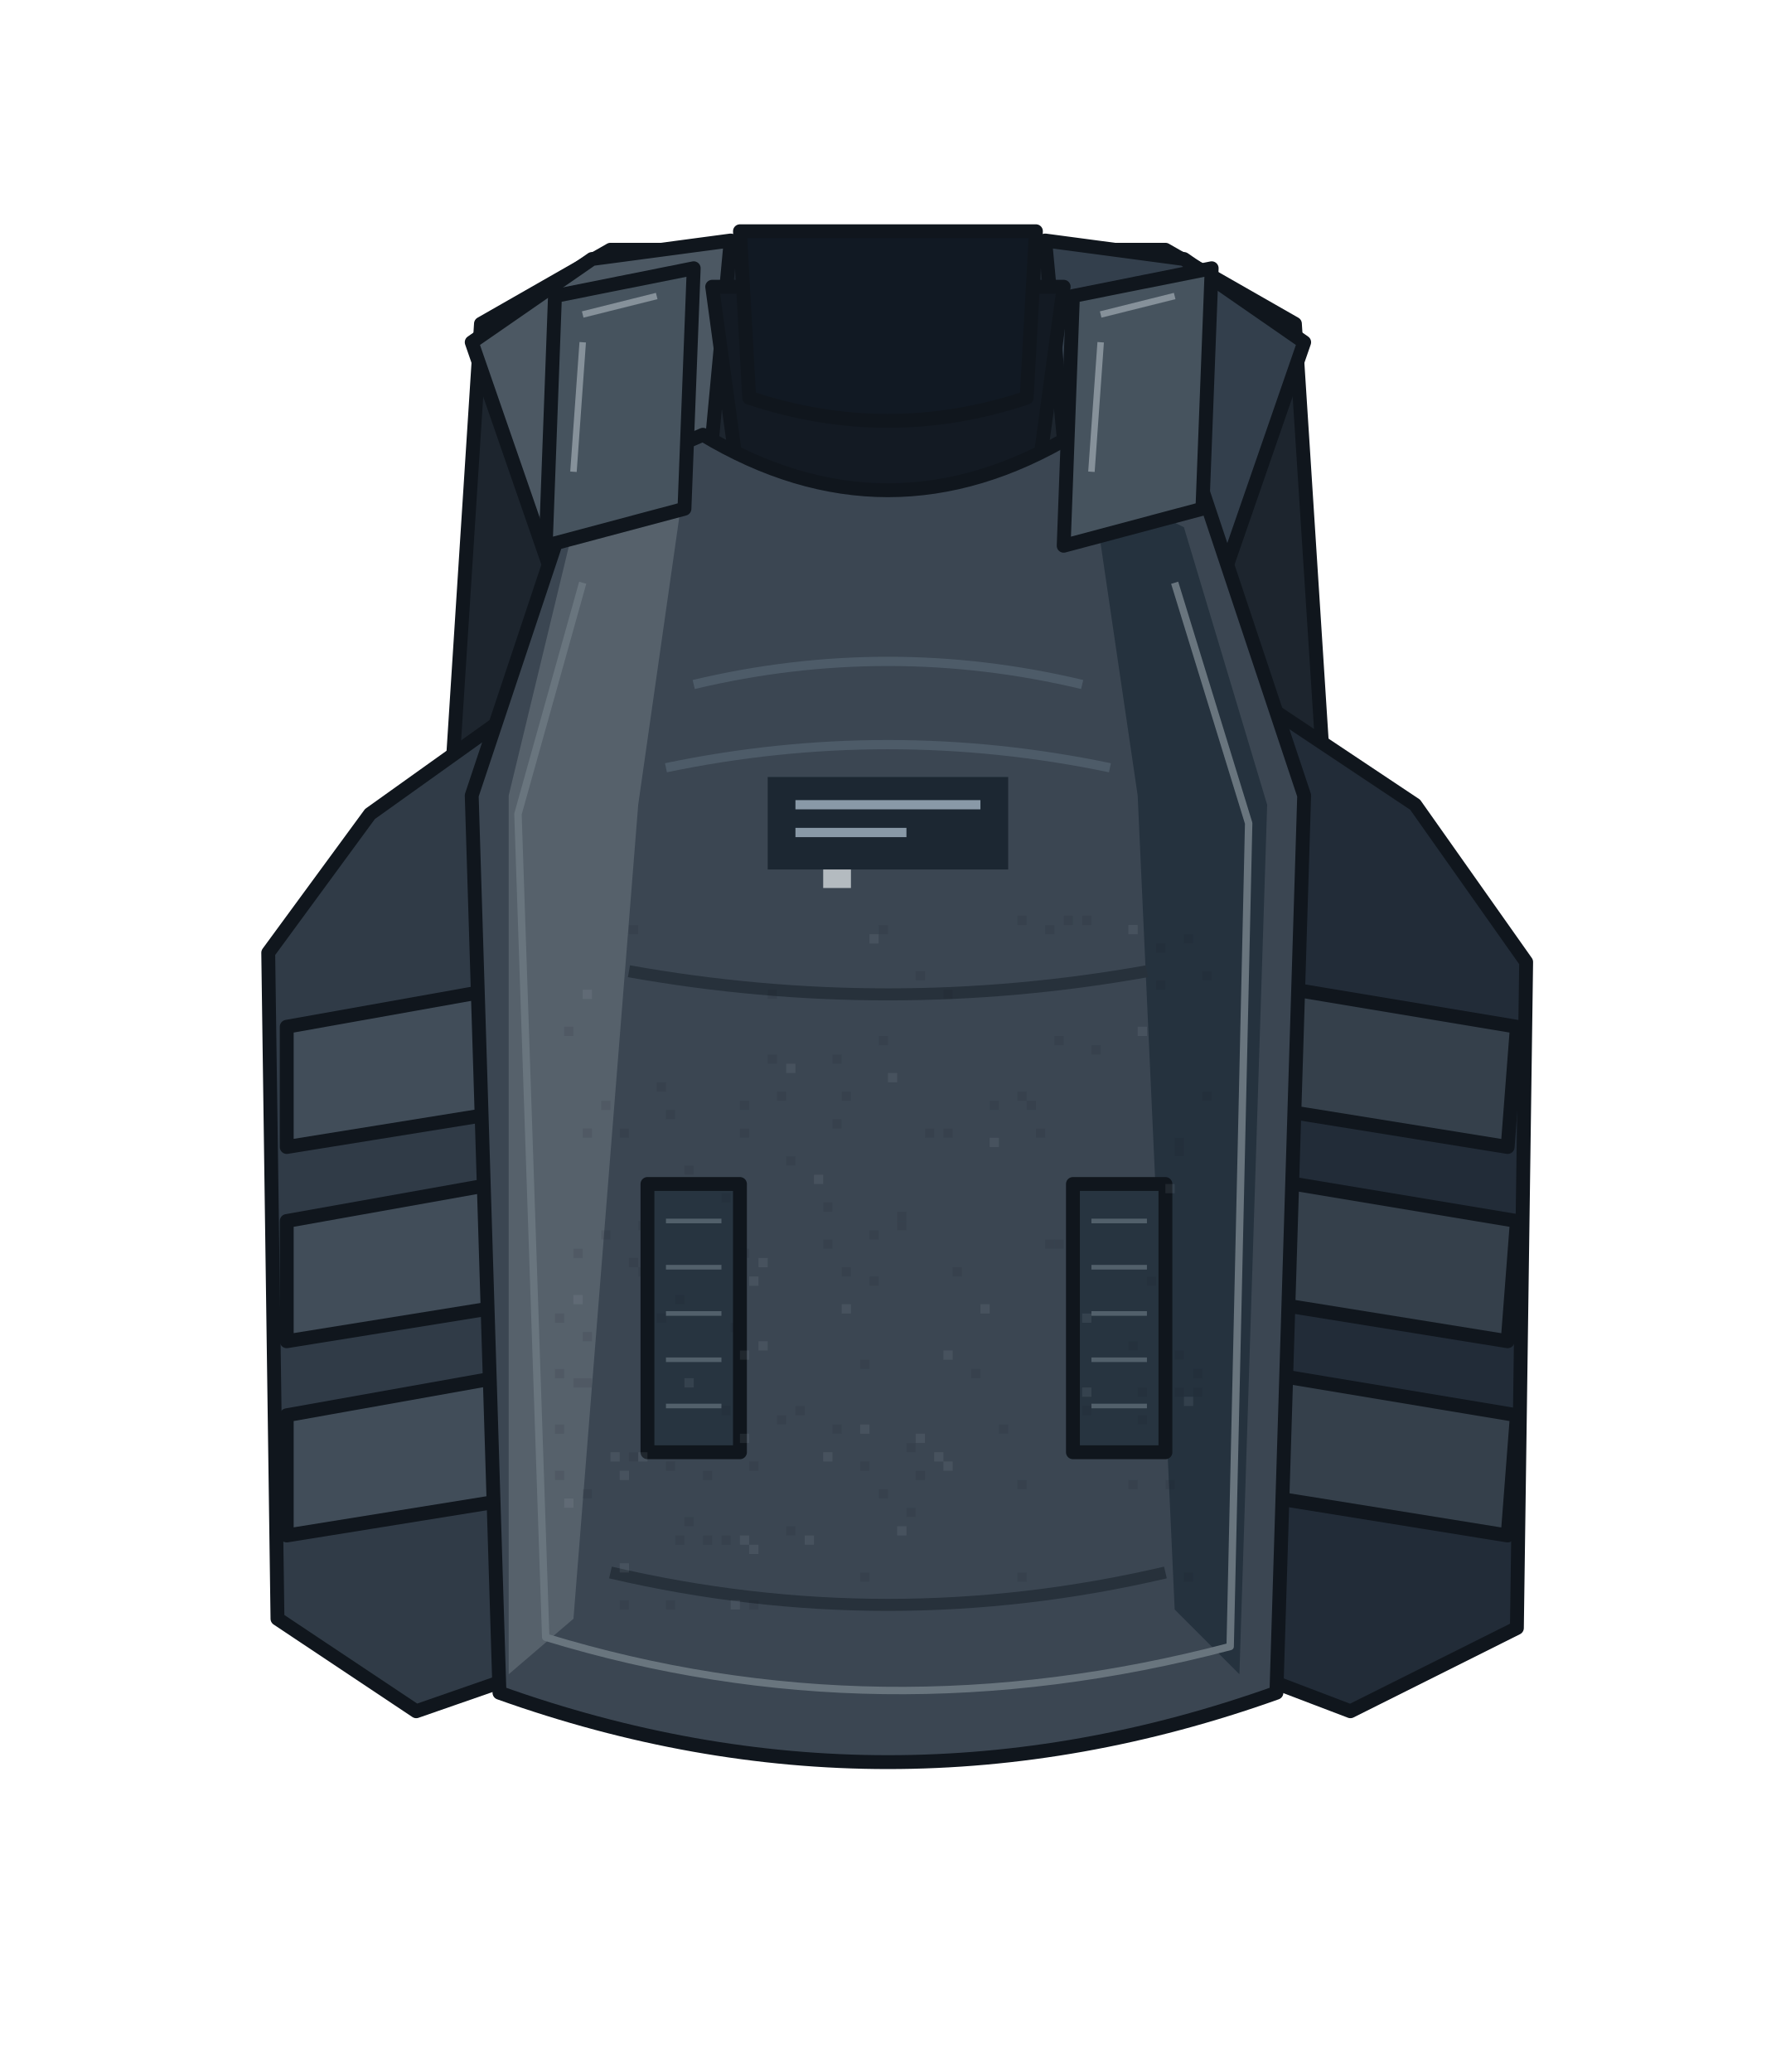
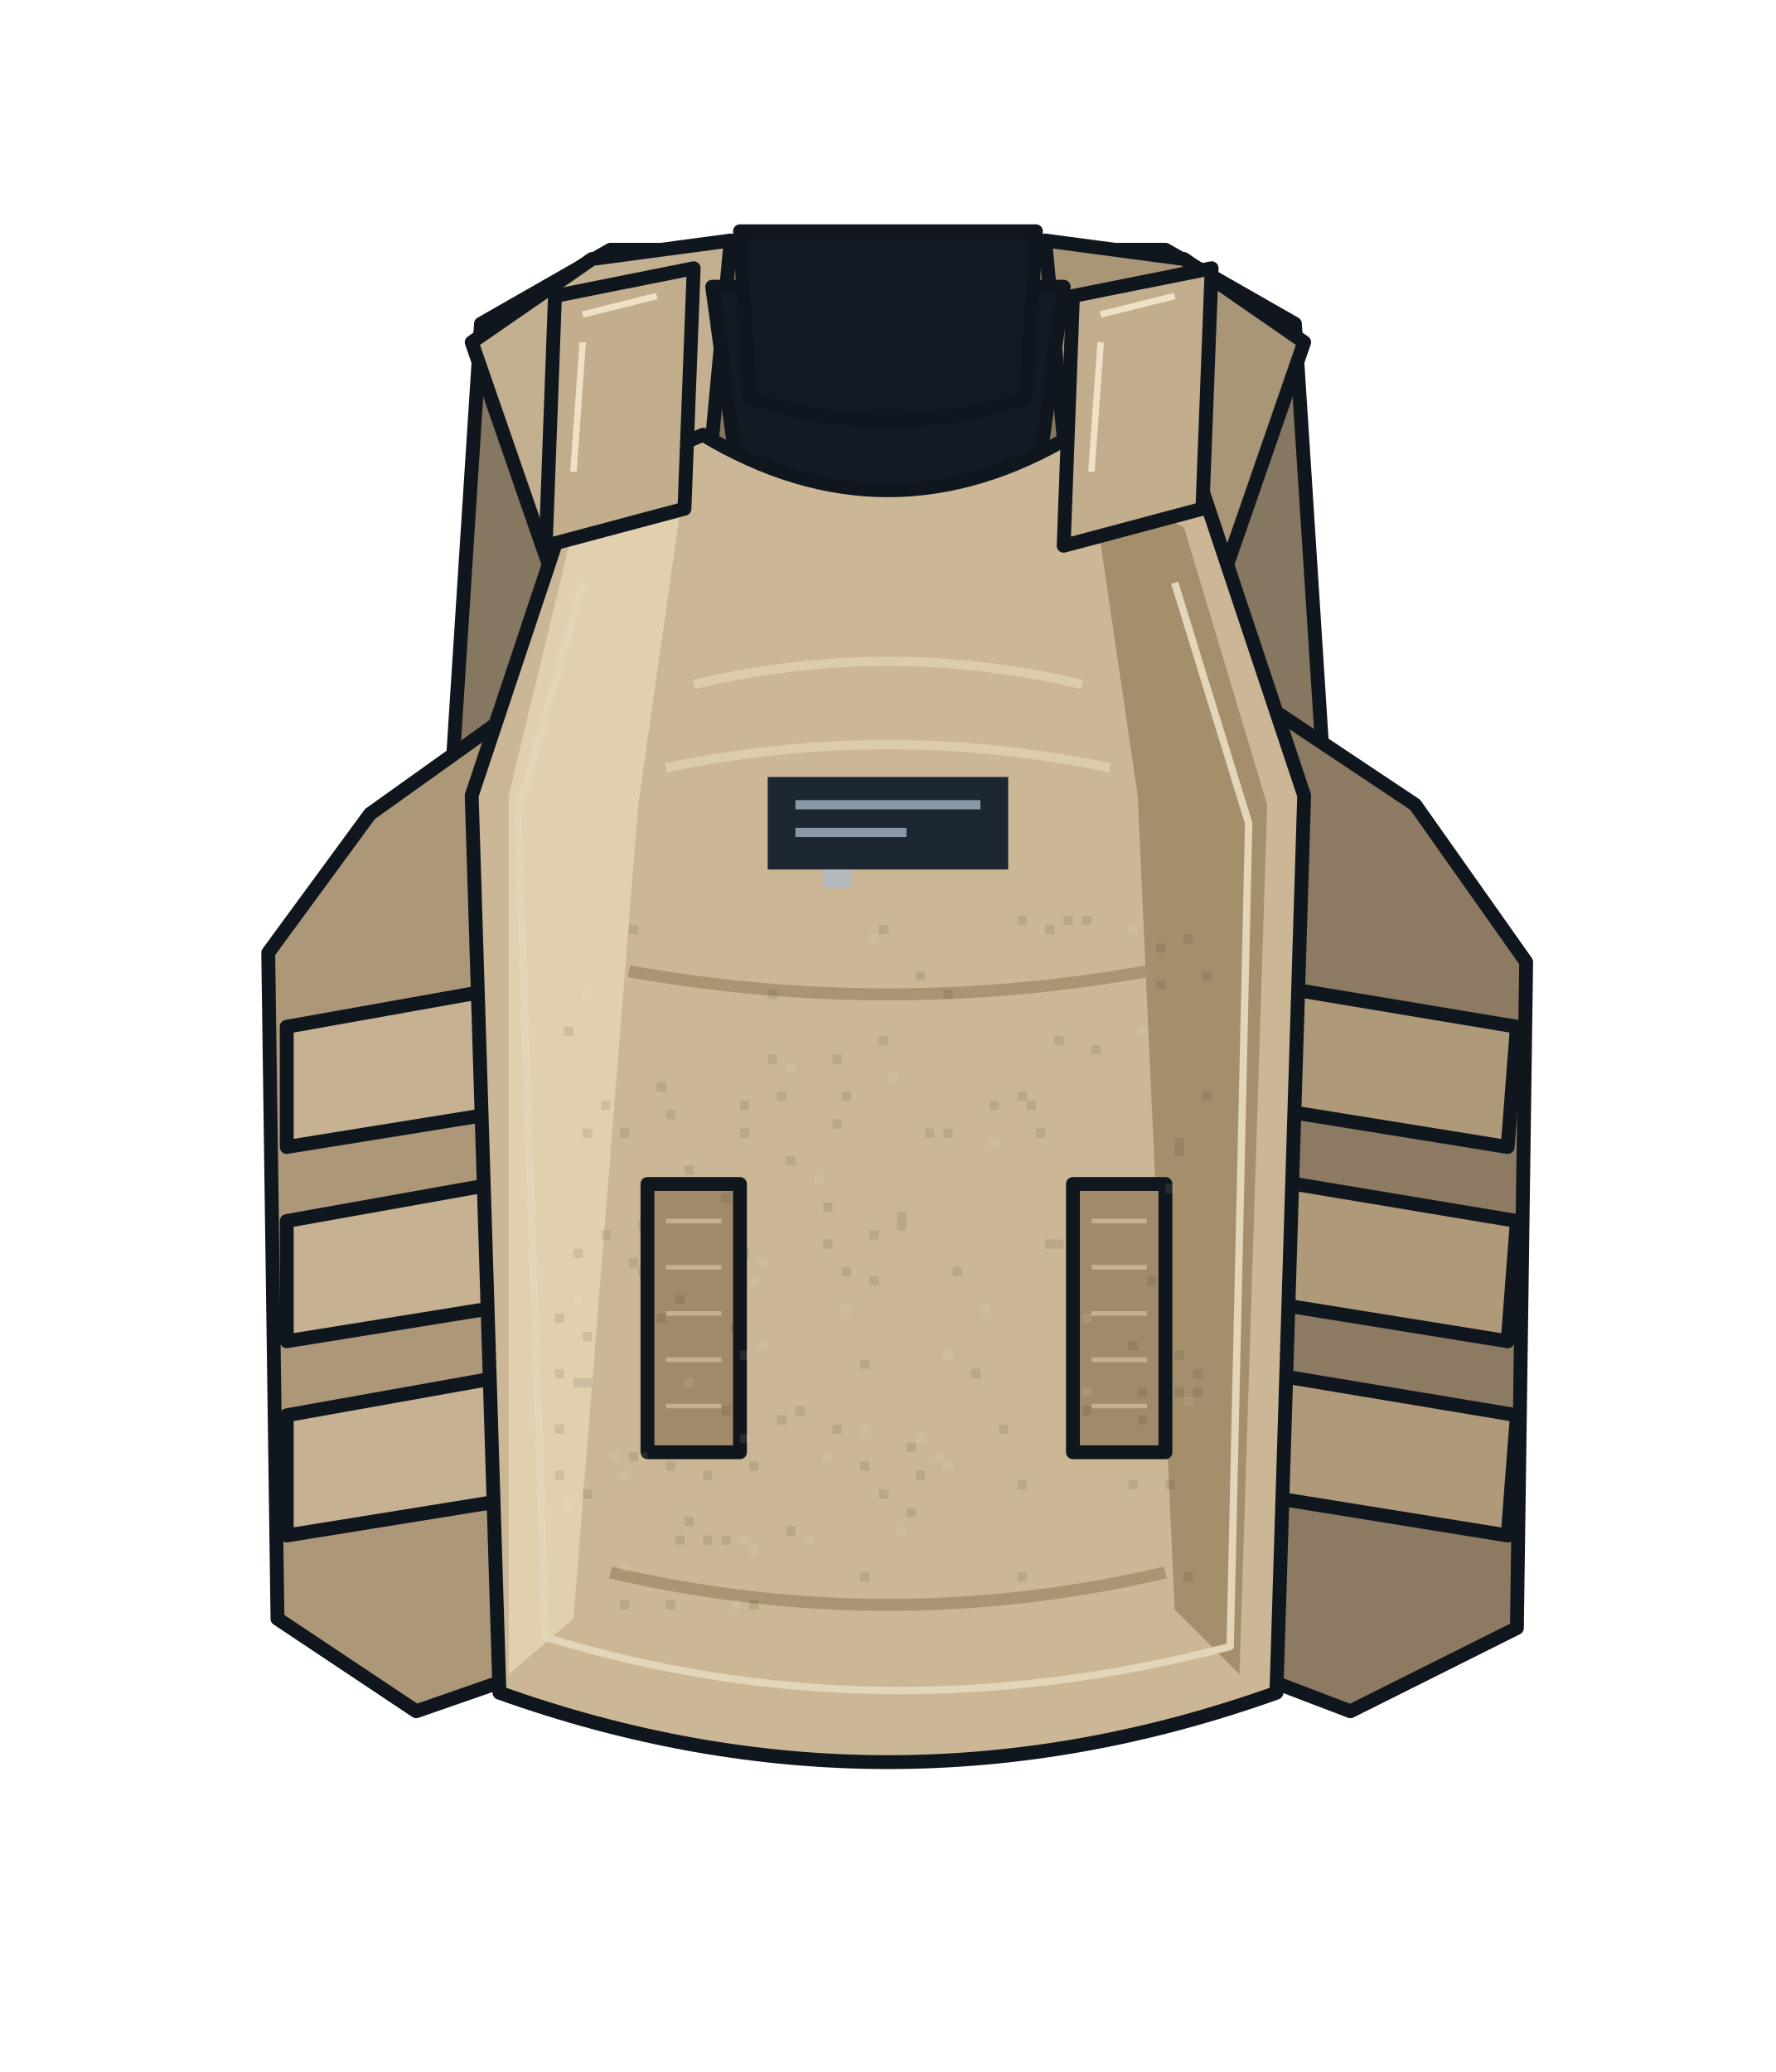
<svg xmlns="http://www.w3.org/2000/svg" width="576" height="672" viewBox="0 0 192 224">
-   <path d="M52 35 L66 27 H126 L140 35 149 175 Q97 195 43 175Z" fill="#1d252e" stroke="#10161d" stroke-width="1.5" stroke-linejoin="round" />
-   <path d="M64 28 L79 26 76 58 60 63 51 37Z" fill="#4c5863" stroke="#10161d" stroke-width="1.5" stroke-linejoin="round" />
-   <path d="M113 26 L128 28 141 37 132 63 116 58Z" fill="#333f4c" stroke="#10161d" stroke-width="1.5" stroke-linejoin="round" />
+   <path d="M52 35 L66 27 H126 L140 35 149 175 Q97 195 43 175Z" fill="#867760" stroke="#10161d" stroke-width="1.5" stroke-linejoin="round" />
+   <path d="M64 28 L79 26 76 58 60 63 51 37Z" fill="#c3b090" stroke="#10161d" stroke-width="1.5" stroke-linejoin="round" />
+   <path d="M113 26 L128 28 141 37 132 63 116 58Z" fill="#a99677" stroke="#10161d" stroke-width="1.5" stroke-linejoin="round" />
  <path d="M77 31 H115 L112 53 Q96 60 80 53Z" fill="#131a23" stroke="#10161d" stroke-width="1.5" stroke-linejoin="round" />
  <path d="M80 25 H112 L111 43 Q96 48 81 43Z" fill="#111923" stroke="#10161d" stroke-width="1.5" stroke-linejoin="round" />
-   <path d="M40 88 L61 73 68 177 45 185 30 175 29 103Z" fill="#303b47" stroke="#10161d" stroke-width="1.5" stroke-linejoin="round" />
-   <path d="M132 73 L153 87 165 104 164 176 146 185 125 177Z" fill="#222c38" stroke="#10161d" stroke-width="1.5" stroke-linejoin="round" />
-   <path d="M31 111 L59 106 62 119 31 124Z" fill="#414d59" stroke="#10161d" stroke-width="1.5" stroke-linejoin="round" />
-   <path d="M134 106 L164 111 163 124 132 119Z" fill="#35404b" stroke="#10161d" stroke-width="1.5" stroke-linejoin="round" />
-   <path d="M31 132 L59 127 62 140 31 145Z" fill="#414d59" stroke="#10161d" stroke-width="1.5" stroke-linejoin="round" />
-   <path d="M134 127 L164 132 163 145 132 140Z" fill="#35404b" stroke="#10161d" stroke-width="1.5" stroke-linejoin="round" />
-   <path d="M31 153 L59 148 62 161 31 166Z" fill="#414d59" stroke="#10161d" stroke-width="1.5" stroke-linejoin="round" />
-   <path d="M134 148 L164 153 163 166 132 161Z" fill="#35404b" stroke="#10161d" stroke-width="1.5" stroke-linejoin="round" />
-   <path d="M62 53 L76 47 Q96 59 116 47 L130 53 141 86 138 183 Q96 198 54 183 L51 86Z" fill="#3b4652" stroke="#10161d" stroke-width="1.5" stroke-linejoin="round" />
-   <path d="M62 57 L74 52 69 87 62 175 55 181 55 86Z" fill="#56616b" stroke="none" stroke-width="1.5" stroke-linejoin="round" />
-   <path d="M118 52 L128 57 137 87 134 181 127 174 123 86Z" fill="#25323e" stroke="none" stroke-width="1.5" stroke-linejoin="round" />
-   <path d="M63 63 L56 88 59 177 Q95 188 133 178 L135 89 127 63" fill="none" stroke="#69757e" stroke-width="0.8" stroke-linejoin="round" />
-   <path d="M60 32 l15 -3 -1 26 -15 4Z" fill="#46535e" stroke="#10161d" stroke-width="1.5" stroke-linejoin="round" />
-   <path d="M63 34 l8 -2 M63 37 l-1 14" fill="none" stroke="#86919a" stroke-width="0.7" stroke-linejoin="round" />
-   <path d="M116 32 l15 -3 -1 26 -15 4Z" fill="#46535e" stroke="#10161d" stroke-width="1.5" stroke-linejoin="round" />
-   <path d="M119 34 l8 -2 M119 37 l-1 14" fill="none" stroke="#86919a" stroke-width="0.7" stroke-linejoin="round" />
-   <path d="M75 74 Q96 69 117 74 M72 83 Q96 78 120 83" fill="none" stroke="#4d5b68" stroke-width="1" stroke-linejoin="round" />
-   <path d="M70 128 h10 v29 h-10Z" fill="#273440" stroke="#10161d" stroke-width="1.5" stroke-linejoin="round" />
-   <path d="M72 132 h6" fill="none" stroke="#52606b" stroke-width="0.5" stroke-linejoin="round" />
-   <path d="M72 137 h6" fill="none" stroke="#52606b" stroke-width="0.5" stroke-linejoin="round" />
-   <path d="M72 142 h6" fill="none" stroke="#52606b" stroke-width="0.5" stroke-linejoin="round" />
-   <path d="M72 147 h6" fill="none" stroke="#52606b" stroke-width="0.5" stroke-linejoin="round" />
-   <path d="M72 152 h6" fill="none" stroke="#52606b" stroke-width="0.5" stroke-linejoin="round" />
-   <path d="M116 128 h10 v29 h-10Z" fill="#273440" stroke="#10161d" stroke-width="1.5" stroke-linejoin="round" />
-   <path d="M118 132 h6" fill="none" stroke="#52606b" stroke-width="0.5" stroke-linejoin="round" />
-   <path d="M118 137 h6" fill="none" stroke="#52606b" stroke-width="0.5" stroke-linejoin="round" />
-   <path d="M118 142 h6" fill="none" stroke="#52606b" stroke-width="0.5" stroke-linejoin="round" />
-   <path d="M118 147 h6" fill="none" stroke="#52606b" stroke-width="0.5" stroke-linejoin="round" />
-   <path d="M118 152 h6" fill="none" stroke="#52606b" stroke-width="0.5" stroke-linejoin="round" />
-   <path d="M68 105 Q96 110 124 105 M66 170 Q96 177 126 170" fill="none" stroke="#27313b" stroke-width="1.3" stroke-linejoin="round" />
+   <path d="M40 88 L61 73 68 177 45 185 30 175 29 103Z" fill="#ac9879" stroke="#10161d" stroke-width="1.5" stroke-linejoin="round" />
+   <path d="M132 73 L153 87 165 104 164 176 146 185 125 177Z" fill="#8c7b62" stroke="#10161d" stroke-width="1.5" stroke-linejoin="round" />
+   <path d="M31 111 L59 106 62 119 31 124Z" fill="#c6b292" stroke="#10161d" stroke-width="1.5" stroke-linejoin="round" />
+   <path d="M134 106 L164 111 163 124 132 119Z" fill="#ae9979" stroke="#10161d" stroke-width="1.5" stroke-linejoin="round" />
+   <path d="M31 132 L59 127 62 140 31 145Z" fill="#c6b292" stroke="#10161d" stroke-width="1.5" stroke-linejoin="round" />
+   <path d="M134 127 L164 132 163 145 132 140Z" fill="#ae9979" stroke="#10161d" stroke-width="1.5" stroke-linejoin="round" />
+   <path d="M31 153 L59 148 62 161 31 166Z" fill="#c6b292" stroke="#10161d" stroke-width="1.5" stroke-linejoin="round" />
+   <path d="M134 148 L164 153 163 166 132 161Z" fill="#ae9979" stroke="#10161d" stroke-width="1.5" stroke-linejoin="round" />
+   <path d="M62 53 L76 47 Q96 59 116 47 L130 53 141 86 138 183 Q96 198 54 183 L51 86Z" fill="#cbb795" stroke="#10161d" stroke-width="1.5" stroke-linejoin="round" />
+   <path d="M62 57 L74 52 69 87 62 175 55 181 55 86Z" fill="#e1d0ae" stroke="none" stroke-width="1.5" stroke-linejoin="round" />
+   <path d="M118 52 L128 57 137 87 134 181 127 174 123 86Z" fill="#a48e6c" stroke="none" stroke-width="1.5" stroke-linejoin="round" />
+   <path d="M63 63 L56 88 59 177 Q95 188 133 178 L135 89 127 63" fill="none" stroke="#e3d5b9" stroke-width="0.8" stroke-linejoin="round" />
+   <path d="M60 32 l15 -3 -1 26 -15 4Z" fill="#c2ae8c" stroke="#10161d" stroke-width="1.5" stroke-linejoin="round" />
+   <path d="M63 34 l8 -2 M63 37 l-1 14" fill="none" stroke="#eee1c7" stroke-width="0.7" stroke-linejoin="round" />
+   <path d="M116 32 l15 -3 -1 26 -15 4Z" fill="#c2ae8c" stroke="#10161d" stroke-width="1.5" stroke-linejoin="round" />
+   <path d="M119 34 l8 -2 M119 37 l-1 14" fill="none" stroke="#eee1c7" stroke-width="0.7" stroke-linejoin="round" />
+   <path d="M75 74 Q96 69 117 74 M72 83 Q96 78 120 83" fill="none" stroke="#dcccac" stroke-width="1" stroke-linejoin="round" />
+   <path d="M70 128 h10 v29 h-10Z" fill="#a18a69" stroke="#10161d" stroke-width="1.5" stroke-linejoin="round" />
+   <path d="M72 132 h6" fill="none" stroke="#c4af8e" stroke-width="0.5" stroke-linejoin="round" />
+   <path d="M72 137 h6" fill="none" stroke="#c4af8e" stroke-width="0.5" stroke-linejoin="round" />
+   <path d="M72 142 h6" fill="none" stroke="#c4af8e" stroke-width="0.5" stroke-linejoin="round" />
+   <path d="M72 147 h6" fill="none" stroke="#c4af8e" stroke-width="0.5" stroke-linejoin="round" />
+   <path d="M72 152 h6" fill="none" stroke="#c4af8e" stroke-width="0.5" stroke-linejoin="round" />
+   <path d="M116 128 h10 v29 h-10Z" fill="#a18a69" stroke="#10161d" stroke-width="1.5" stroke-linejoin="round" />
+   <path d="M118 132 h6" fill="none" stroke="#c4af8e" stroke-width="0.5" stroke-linejoin="round" />
+   <path d="M118 137 h6" fill="none" stroke="#c4af8e" stroke-width="0.5" stroke-linejoin="round" />
+   <path d="M118 142 h6" fill="none" stroke="#c4af8e" stroke-width="0.5" stroke-linejoin="round" />
+   <path d="M118 147 h6" fill="none" stroke="#c4af8e" stroke-width="0.5" stroke-linejoin="round" />
+   <path d="M118 152 h6" fill="none" stroke="#c4af8e" stroke-width="0.5" stroke-linejoin="round" />
+   <path d="M68 105 Q96 110 124 105 M66 170 Q96 177 126 170" fill="none" stroke="#ab9471" stroke-width="1.3" stroke-linejoin="round" />
  <rect x="83" y="84" width="26" height="10" fill="#1c2732" />
  <path d="M86 87 h20 M86 90 h12" fill="none" stroke="#8999a7" stroke-width="1" stroke-linejoin="round" />
  <rect x="89" y="94" width="3" height="2" fill="#b4bbc0" />
-   <rect x="123" y="111" width="1" height="1" fill="#bac3cb" opacity=".10" />
+   <rect x="123" y="111" width="1" height="1" fill="#f1e6ce" opacity=".10" />
  <rect x="114" y="134" width="1" height="1" fill="#111923" opacity=".10" />
  <rect x="110" y="160" width="1" height="1" fill="#111923" opacity=".10" />
  <rect x="100" y="122" width="1" height="1" fill="#111923" opacity=".10" />
-   <rect x="99" y="155" width="1" height="1" fill="#bac3cb" opacity=".10" />
+   <rect x="99" y="155" width="1" height="1" fill="#f1e6ce" opacity=".10" />
  <rect x="83" y="114" width="1" height="1" fill="#111923" opacity=".10" />
  <rect x="69" y="132" width="1" height="1" fill="#111923" opacity=".10" />
  <rect x="73" y="166" width="1" height="1" fill="#111923" opacity=".10" />
-   <rect x="61" y="162" width="1" height="1" fill="#bac3cb" opacity=".10" />
+   <rect x="61" y="162" width="1" height="1" fill="#f1e6ce" opacity=".10" />
  <rect x="69" y="137" width="1" height="1" fill="#111923" opacity=".10" />
  <rect x="61" y="111" width="1" height="1" fill="#111923" opacity=".10" />
  <rect x="80" y="135" width="1" height="1" fill="#111923" opacity=".10" />
-   <rect x="126" y="128" width="1" height="1" fill="#bac3cb" opacity=".10" />
+   <rect x="126" y="128" width="1" height="1" fill="#f1e6ce" opacity=".10" />
  <rect x="127" y="150" width="1" height="1" fill="#111923" opacity=".10" />
  <rect x="81" y="158" width="1" height="1" fill="#111923" opacity=".10" />
  <rect x="105" y="148" width="1" height="1" fill="#111923" opacity=".10" />
-   <rect x="94" y="101" width="1" height="1" fill="#bac3cb" opacity=".10" />
+   <rect x="94" y="101" width="1" height="1" fill="#f1e6ce" opacity=".10" />
  <rect x="110" y="118" width="1" height="1" fill="#111923" opacity=".10" />
  <rect x="107" y="119" width="1" height="1" fill="#111923" opacity=".10" />
  <rect x="72" y="158" width="1" height="1" fill="#111923" opacity=".10" />
-   <rect x="91" y="141" width="1" height="1" fill="#bac3cb" opacity=".10" />
+   <rect x="91" y="141" width="1" height="1" fill="#f1e6ce" opacity=".10" />
  <rect x="94" y="138" width="1" height="1" fill="#111923" opacity=".10" />
  <rect x="98" y="163" width="1" height="1" fill="#111923" opacity=".10" />
  <rect x="126" y="160" width="1" height="1" fill="#111923" opacity=".10" />
-   <rect x="102" y="146" width="1" height="1" fill="#bac3cb" opacity=".10" />
+   <rect x="102" y="146" width="1" height="1" fill="#f1e6ce" opacity=".10" />
  <rect x="130" y="105" width="1" height="1" fill="#111923" opacity=".10" />
  <rect x="114" y="112" width="1" height="1" fill="#111923" opacity=".10" />
  <rect x="60" y="154" width="1" height="1" fill="#111923" opacity=".10" />
-   <rect x="82" y="136" width="1" height="1" fill="#bac3cb" opacity=".10" />
+   <rect x="82" y="136" width="1" height="1" fill="#f1e6ce" opacity=".10" />
  <rect x="99" y="105" width="1" height="1" fill="#111923" opacity=".10" />
  <rect x="93" y="147" width="1" height="1" fill="#111923" opacity=".10" />
-   <rect x="85" y="115" width="1" height="1" fill="#bac3cb" opacity=".10" />
+   <rect x="85" y="115" width="1" height="1" fill="#f1e6ce" opacity=".10" />
  <rect x="102" y="122" width="1" height="1" fill="#111923" opacity=".10" />
  <rect x="125" y="106" width="1" height="1" fill="#111923" opacity=".10" />
  <rect x="67" y="173" width="1" height="1" fill="#111923" opacity=".10" />
-   <rect x="80" y="155" width="1" height="1" fill="#bac3cb" opacity=".10" />
+   <rect x="80" y="155" width="1" height="1" fill="#f1e6ce" opacity=".10" />
  <rect x="98" y="156" width="1" height="1" fill="#111923" opacity=".10" />
  <rect x="110" y="99" width="1" height="1" fill="#111923" opacity=".10" />
  <rect x="125" y="102" width="1" height="1" fill="#111923" opacity=".10" />
-   <rect x="63" y="107" width="1" height="1" fill="#bac3cb" opacity=".10" />
+   <rect x="63" y="107" width="1" height="1" fill="#f1e6ce" opacity=".10" />
  <rect x="62" y="135" width="1" height="1" fill="#111923" opacity=".10" />
  <rect x="127" y="124" width="1" height="1" fill="#111923" opacity=".10" />
  <rect x="122" y="160" width="1" height="1" fill="#111923" opacity=".10" />
-   <rect x="62" y="140" width="1" height="1" fill="#bac3cb" opacity=".10" />
+   <rect x="62" y="140" width="1" height="1" fill="#f1e6ce" opacity=".10" />
  <rect x="76" y="166" width="1" height="1" fill="#111923" opacity=".10" />
  <rect x="73" y="140" width="1" height="1" fill="#111923" opacity=".10" />
  <rect x="118" y="113" width="1" height="1" fill="#111923" opacity=".10" />
-   <rect x="66" y="157" width="1" height="1" fill="#bac3cb" opacity=".10" />
+   <rect x="66" y="157" width="1" height="1" fill="#f1e6ce" opacity=".10" />
  <rect x="89" y="130" width="1" height="1" fill="#111923" opacity=".10" />
  <rect x="63" y="122" width="1" height="1" fill="#111923" opacity=".10" />
  <rect x="60" y="148" width="1" height="1" fill="#111923" opacity=".10" />
-   <rect x="69" y="157" width="1" height="1" fill="#bac3cb" opacity=".10" />
+   <rect x="69" y="157" width="1" height="1" fill="#f1e6ce" opacity=".10" />
  <rect x="65" y="119" width="1" height="1" fill="#111923" opacity=".10" />
  <rect x="60" y="159" width="1" height="1" fill="#111923" opacity=".10" />
  <rect x="102" y="107" width="1" height="1" fill="#111923" opacity=".10" />
-   <rect x="82" y="145" width="1" height="1" fill="#bac3cb" opacity=".10" />
+   <rect x="82" y="145" width="1" height="1" fill="#f1e6ce" opacity=".10" />
  <rect x="93" y="170" width="1" height="1" fill="#111923" opacity=".10" />
  <rect x="117" y="99" width="1" height="1" fill="#111923" opacity=".10" />
  <rect x="90" y="114" width="1" height="1" fill="#111923" opacity=".10" />
-   <rect x="79" y="173" width="1" height="1" fill="#bac3cb" opacity=".10" />
+   <rect x="79" y="173" width="1" height="1" fill="#f1e6ce" opacity=".10" />
  <rect x="113" y="134" width="1" height="1" fill="#111923" opacity=".10" />
  <rect x="112" y="122" width="1" height="1" fill="#111923" opacity=".10" />
  <rect x="108" y="154" width="1" height="1" fill="#111923" opacity=".10" />
-   <rect x="106" y="141" width="1" height="1" fill="#bac3cb" opacity=".10" />
+   <rect x="106" y="141" width="1" height="1" fill="#f1e6ce" opacity=".10" />
  <rect x="127" y="123" width="1" height="1" fill="#111923" opacity=".10" />
  <rect x="95" y="100" width="1" height="1" fill="#111923" opacity=".10" />
  <rect x="71" y="142" width="1" height="1" fill="#111923" opacity=".10" />
-   <rect x="117" y="142" width="1" height="1" fill="#bac3cb" opacity=".10" />
+   <rect x="117" y="142" width="1" height="1" fill="#f1e6ce" opacity=".10" />
  <rect x="76" y="159" width="1" height="1" fill="#111923" opacity=".10" />
  <rect x="72" y="120" width="1" height="1" fill="#111923" opacity=".10" />
  <rect x="78" y="129" width="1" height="1" fill="#111923" opacity=".10" />
-   <rect x="107" y="123" width="1" height="1" fill="#bac3cb" opacity=".10" />
+   <rect x="107" y="123" width="1" height="1" fill="#f1e6ce" opacity=".10" />
  <rect x="86" y="152" width="1" height="1" fill="#111923" opacity=".10" />
  <rect x="63" y="149" width="1" height="1" fill="#111923" opacity=".10" />
  <rect x="97" y="132" width="1" height="1" fill="#111923" opacity=".10" />
-   <rect x="93" y="154" width="1" height="1" fill="#bac3cb" opacity=".10" />
+   <rect x="93" y="154" width="1" height="1" fill="#f1e6ce" opacity=".10" />
  <rect x="95" y="112" width="1" height="1" fill="#111923" opacity=".10" />
  <rect x="85" y="125" width="1" height="1" fill="#111923" opacity=".10" />
  <rect x="80" y="119" width="1" height="1" fill="#111923" opacity=".10" />
-   <rect x="80" y="166" width="1" height="1" fill="#bac3cb" opacity=".10" />
+   <rect x="80" y="166" width="1" height="1" fill="#f1e6ce" opacity=".10" />
  <rect x="124" y="138" width="1" height="1" fill="#111923" opacity=".10" />
  <rect x="68" y="100" width="1" height="1" fill="#111923" opacity=".10" />
  <rect x="113" y="100" width="1" height="1" fill="#111923" opacity=".10" />
-   <rect x="81" y="167" width="1" height="1" fill="#bac3cb" opacity=".10" />
+   <rect x="81" y="167" width="1" height="1" fill="#f1e6ce" opacity=".10" />
  <rect x="68" y="136" width="1" height="1" fill="#111923" opacity=".10" />
  <rect x="84" y="153" width="1" height="1" fill="#111923" opacity=".10" />
  <rect x="122" y="145" width="1" height="1" fill="#111923" opacity=".10" />
-   <rect x="102" y="158" width="1" height="1" fill="#bac3cb" opacity=".10" />
+   <rect x="102" y="158" width="1" height="1" fill="#f1e6ce" opacity=".10" />
  <rect x="65" y="133" width="1" height="1" fill="#111923" opacity=".10" />
  <rect x="129" y="150" width="1" height="1" fill="#111923" opacity=".10" />
  <rect x="95" y="161" width="1" height="1" fill="#111923" opacity=".10" />
-   <rect x="67" y="159" width="1" height="1" fill="#bac3cb" opacity=".10" />
+   <rect x="67" y="159" width="1" height="1" fill="#f1e6ce" opacity=".10" />
  <rect x="62" y="149" width="1" height="1" fill="#111923" opacity=".10" />
  <rect x="78" y="152" width="1" height="1" fill="#111923" opacity=".10" />
  <rect x="63" y="144" width="1" height="1" fill="#111923" opacity=".10" />
-   <rect x="122" y="100" width="1" height="1" fill="#bac3cb" opacity=".10" />
+   <rect x="122" y="100" width="1" height="1" fill="#f1e6ce" opacity=".10" />
  <rect x="111" y="119" width="1" height="1" fill="#111923" opacity=".10" />
  <rect x="80" y="122" width="1" height="1" fill="#111923" opacity=".10" />
  <rect x="123" y="153" width="1" height="1" fill="#111923" opacity=".10" />
-   <rect x="128" y="151" width="1" height="1" fill="#bac3cb" opacity=".10" />
+   <rect x="128" y="151" width="1" height="1" fill="#f1e6ce" opacity=".10" />
  <rect x="127" y="146" width="1" height="1" fill="#111923" opacity=".10" />
  <rect x="129" y="148" width="1" height="1" fill="#111923" opacity=".10" />
  <rect x="68" y="157" width="1" height="1" fill="#111923" opacity=".10" />
-   <rect x="97" y="165" width="1" height="1" fill="#bac3cb" opacity=".10" />
+   <rect x="97" y="165" width="1" height="1" fill="#f1e6ce" opacity=".10" />
  <rect x="117" y="152" width="1" height="1" fill="#111923" opacity=".10" />
  <rect x="72" y="173" width="1" height="1" fill="#111923" opacity=".10" />
  <rect x="60" y="142" width="1" height="1" fill="#111923" opacity=".10" />
-   <rect x="87" y="166" width="1" height="1" fill="#bac3cb" opacity=".10" />
+   <rect x="87" y="166" width="1" height="1" fill="#f1e6ce" opacity=".10" />
  <rect x="78" y="166" width="1" height="1" fill="#111923" opacity=".10" />
  <rect x="63" y="161" width="1" height="1" fill="#111923" opacity=".10" />
  <rect x="67" y="122" width="1" height="1" fill="#111923" opacity=".10" />
-   <rect x="88" y="127" width="1" height="1" fill="#bac3cb" opacity=".10" />
+   <rect x="88" y="127" width="1" height="1" fill="#f1e6ce" opacity=".10" />
  <rect x="91" y="118" width="1" height="1" fill="#111923" opacity=".10" />
  <rect x="115" y="99" width="1" height="1" fill="#111923" opacity=".10" />
  <rect x="90" y="154" width="1" height="1" fill="#111923" opacity=".10" />
-   <rect x="101" y="157" width="1" height="1" fill="#bac3cb" opacity=".10" />
+   <rect x="101" y="157" width="1" height="1" fill="#f1e6ce" opacity=".10" />
  <rect x="130" y="118" width="1" height="1" fill="#111923" opacity=".10" />
  <rect x="94" y="133" width="1" height="1" fill="#111923" opacity=".10" />
  <rect x="74" y="126" width="1" height="1" fill="#111923" opacity=".10" />
-   <rect x="67" y="169" width="1" height="1" fill="#bac3cb" opacity=".10" />
+   <rect x="67" y="169" width="1" height="1" fill="#f1e6ce" opacity=".10" />
  <rect x="128" y="170" width="1" height="1" fill="#111923" opacity=".10" />
  <rect x="84" y="118" width="1" height="1" fill="#111923" opacity=".10" />
  <rect x="91" y="137" width="1" height="1" fill="#111923" opacity=".10" />
-   <rect x="80" y="146" width="1" height="1" fill="#bac3cb" opacity=".10" />
+   <rect x="80" y="146" width="1" height="1" fill="#f1e6ce" opacity=".10" />
  <rect x="89" y="134" width="1" height="1" fill="#111923" opacity=".10" />
  <rect x="97" y="131" width="1" height="1" fill="#111923" opacity=".10" />
  <rect x="85" y="165" width="1" height="1" fill="#111923" opacity=".10" />
-   <rect x="74" y="149" width="1" height="1" fill="#bac3cb" opacity=".10" />
+   <rect x="74" y="149" width="1" height="1" fill="#f1e6ce" opacity=".10" />
  <rect x="90" y="121" width="1" height="1" fill="#111923" opacity=".10" />
  <rect x="83" y="107" width="1" height="1" fill="#111923" opacity=".10" />
  <rect x="99" y="159" width="1" height="1" fill="#111923" opacity=".10" />
-   <rect x="96" y="116" width="1" height="1" fill="#bac3cb" opacity=".10" />
+   <rect x="96" y="116" width="1" height="1" fill="#f1e6ce" opacity=".10" />
  <rect x="110" y="170" width="1" height="1" fill="#111923" opacity=".10" />
  <rect x="81" y="173" width="1" height="1" fill="#111923" opacity=".10" />
  <rect x="123" y="150" width="1" height="1" fill="#111923" opacity=".10" />
-   <rect x="89" y="157" width="1" height="1" fill="#bac3cb" opacity=".10" />
+   <rect x="89" y="157" width="1" height="1" fill="#f1e6ce" opacity=".10" />
  <rect x="93" y="158" width="1" height="1" fill="#111923" opacity=".10" />
  <rect x="74" y="164" width="1" height="1" fill="#111923" opacity=".10" />
  <rect x="71" y="117" width="1" height="1" fill="#111923" opacity=".10" />
-   <rect x="81" y="138" width="1" height="1" fill="#bac3cb" opacity=".10" />
+   <rect x="81" y="138" width="1" height="1" fill="#f1e6ce" opacity=".10" />
  <rect x="79" y="143" width="1" height="1" fill="#111923" opacity=".10" />
  <rect x="128" y="101" width="1" height="1" fill="#111923" opacity=".10" />
  <rect x="103" y="137" width="1" height="1" fill="#111923" opacity=".10" />
-   <rect x="117" y="150" width="1" height="1" fill="#bac3cb" opacity=".10" />
+   <rect x="117" y="150" width="1" height="1" fill="#f1e6ce" opacity=".10" />
</svg>
